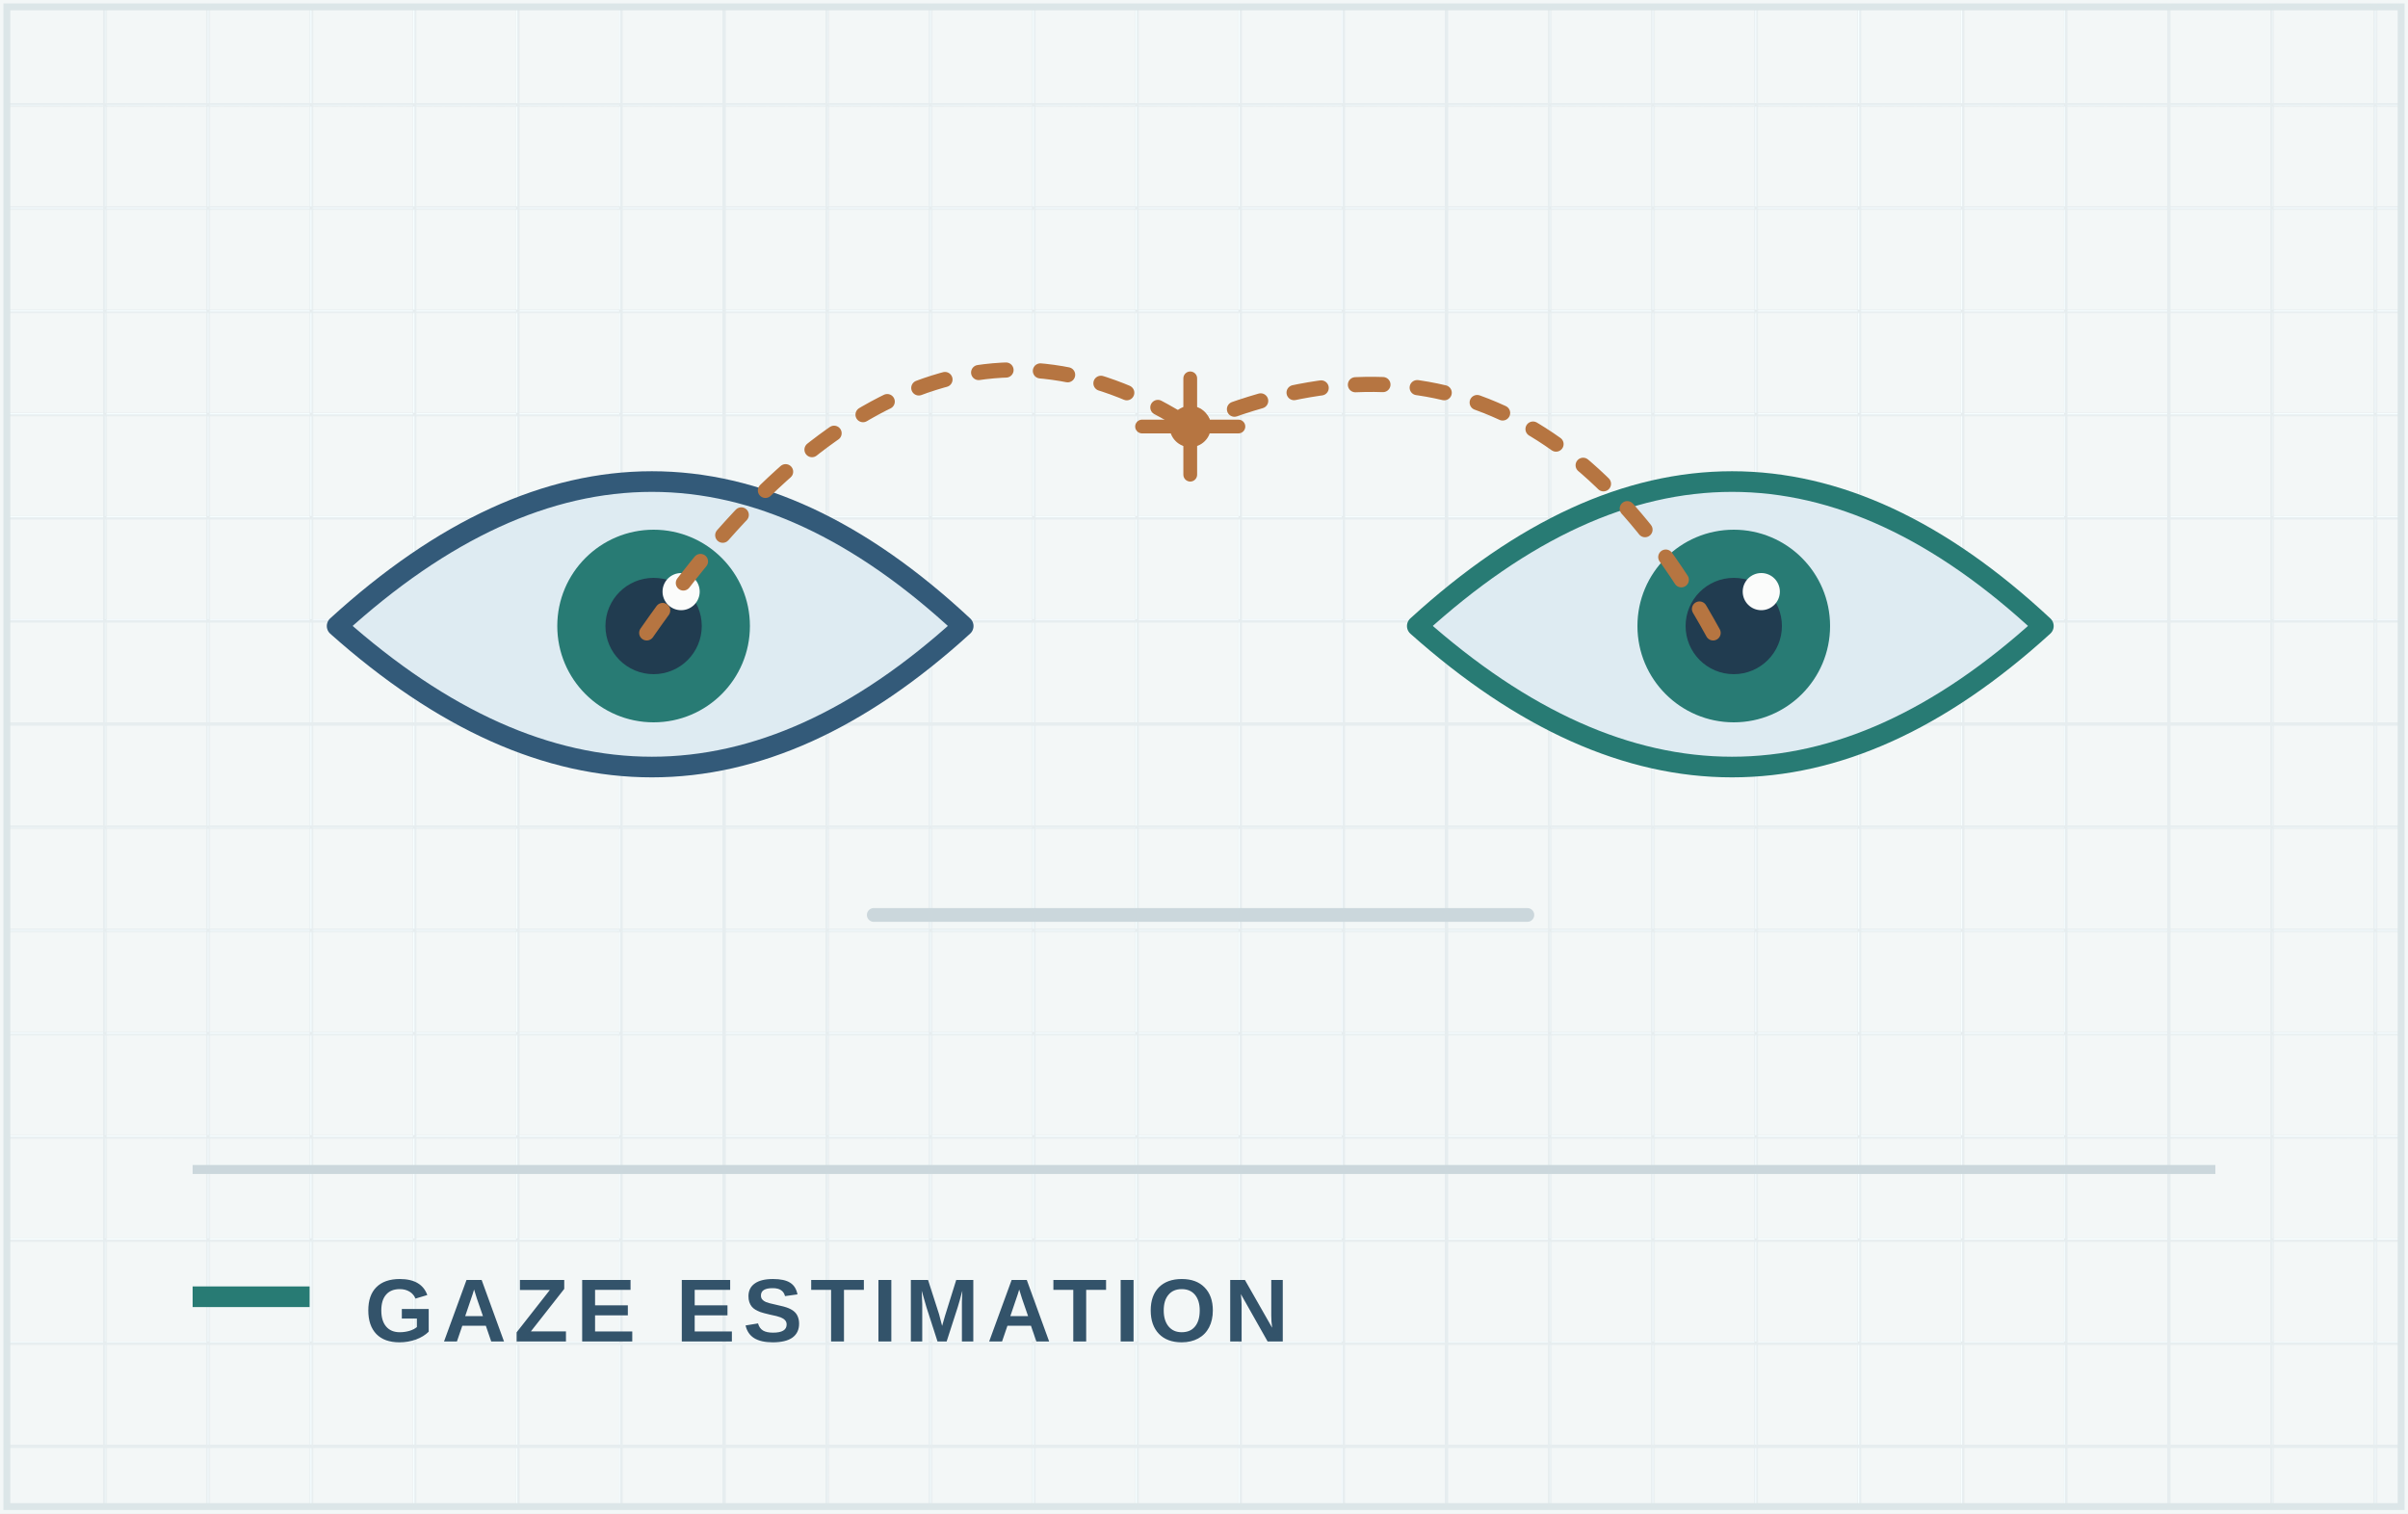
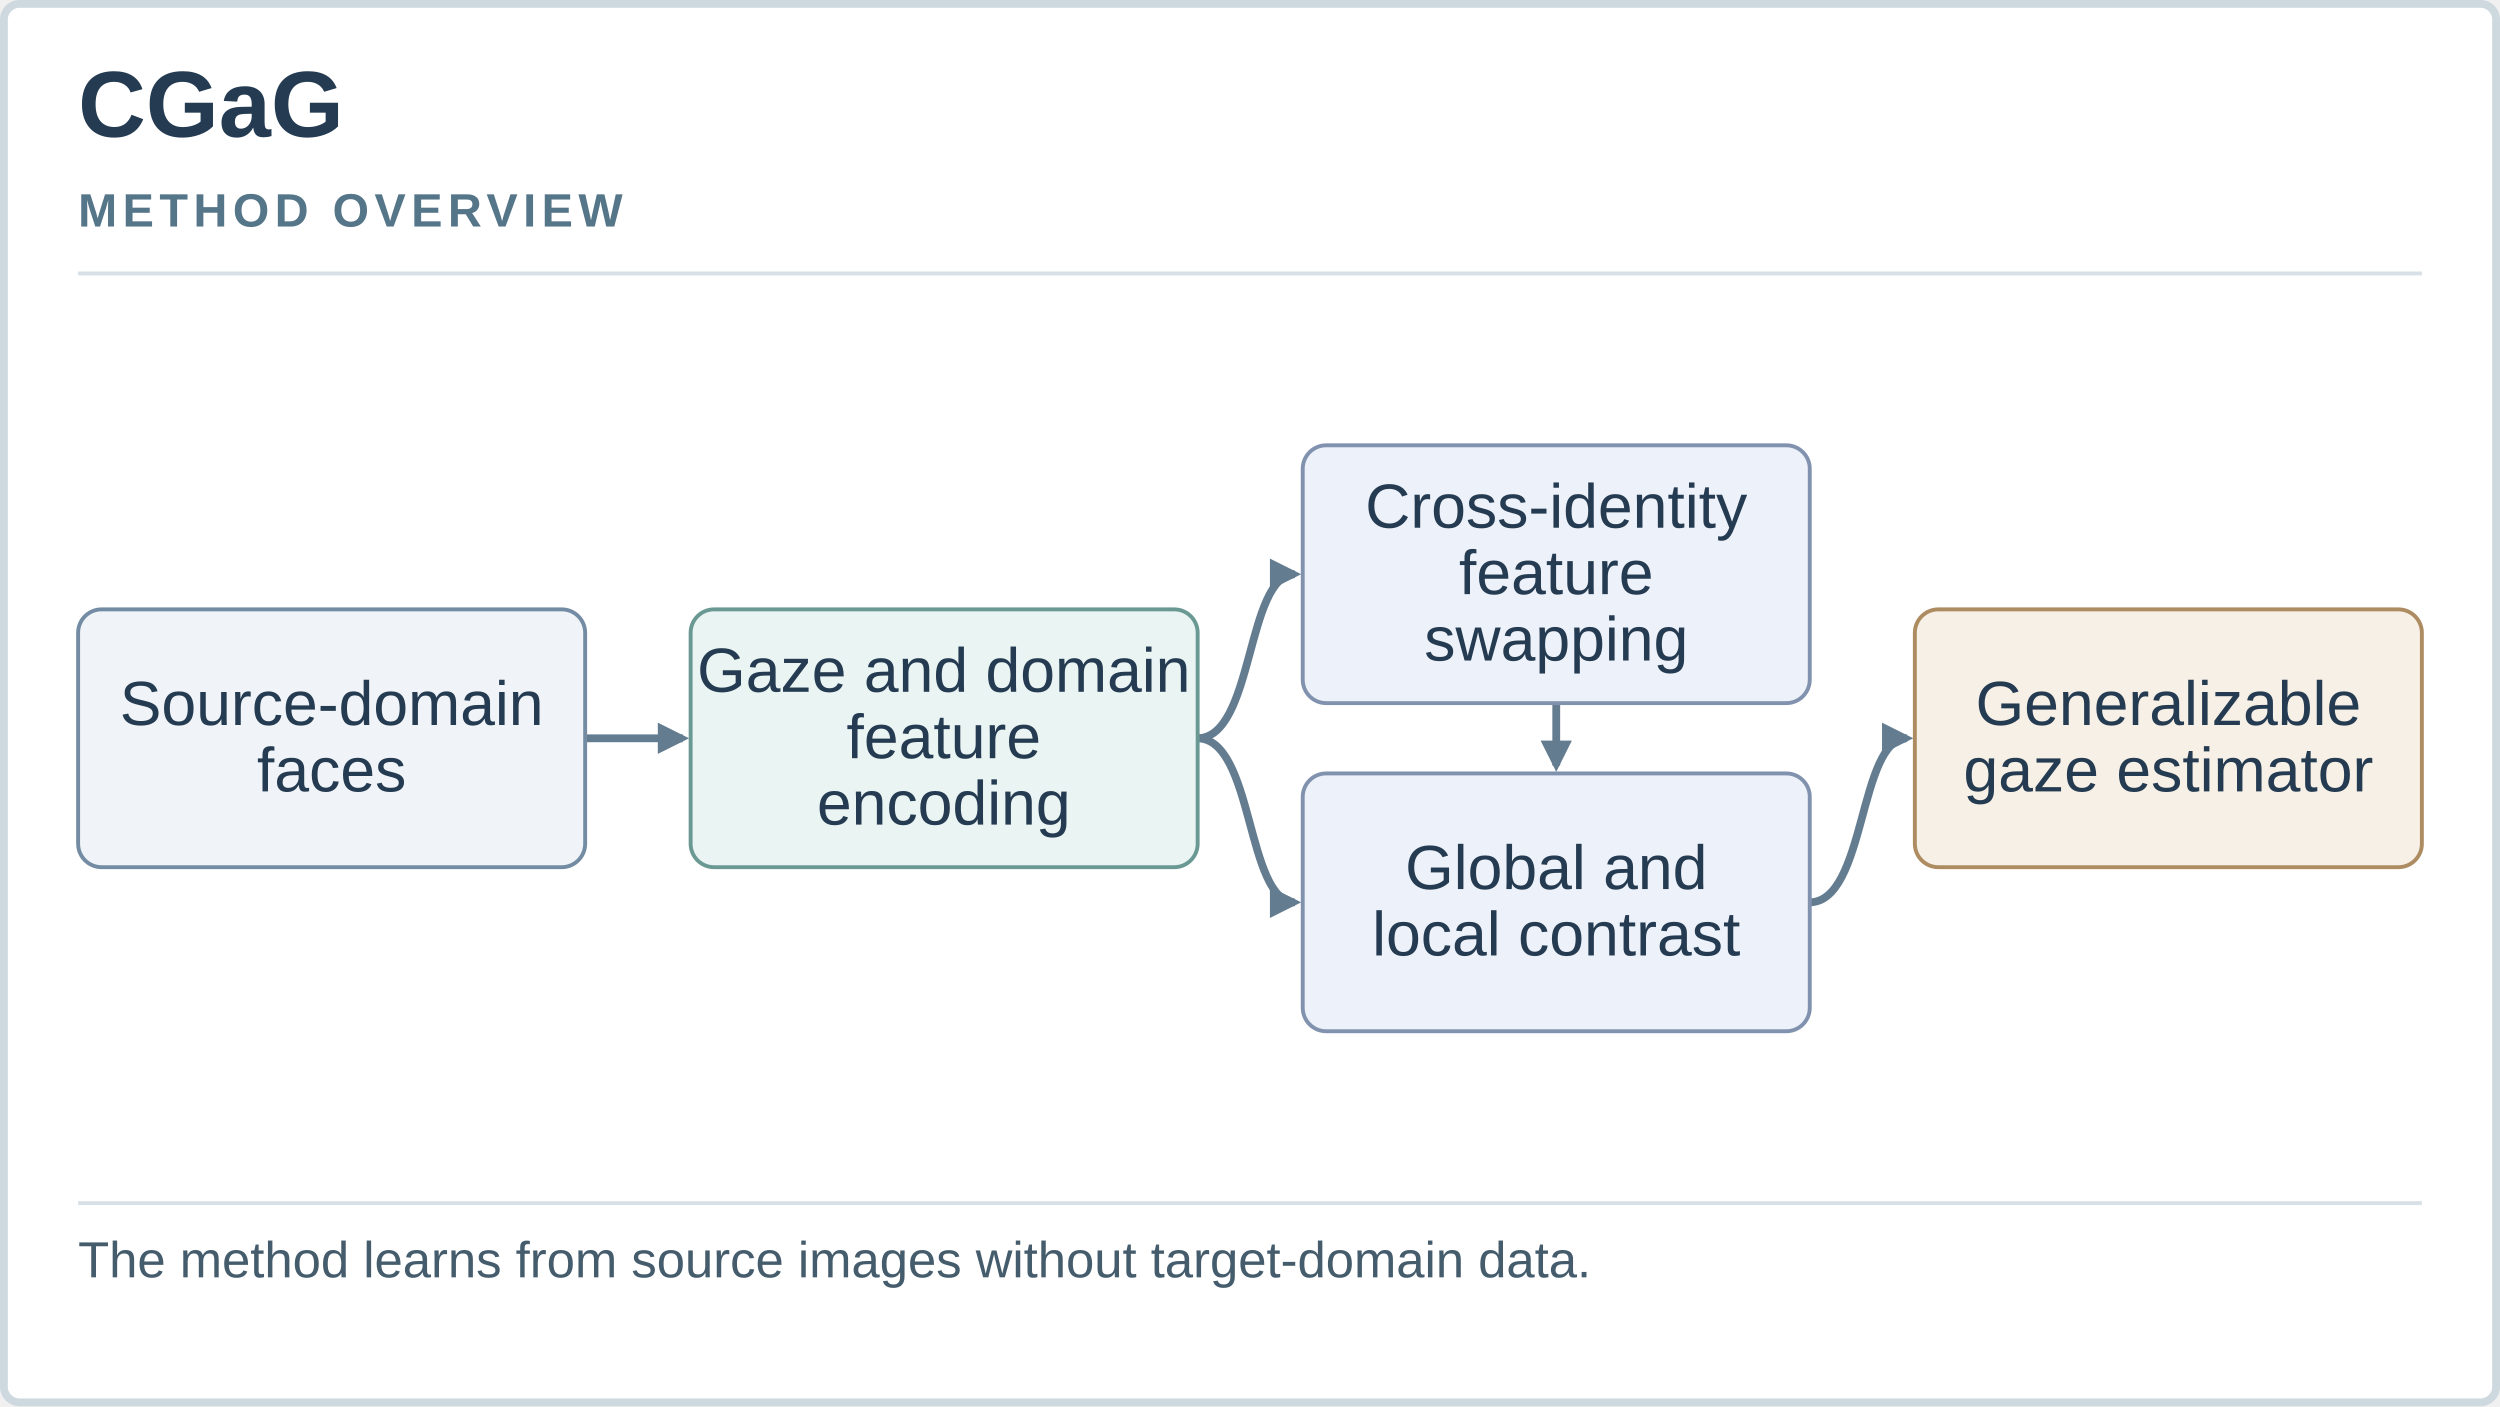
- <svg xmlns="http://www.w3.org/2000/svg" viewBox="0 0 350 220" width="350" height="220" role="img" aria-label="Gaze Estimation">
+ <svg xmlns="http://www.w3.org/2000/svg" viewBox="0 0 640 360" width="640" height="360" role="img" aria-labelledby="title desc">
  <defs>
-     <pattern id="grid" width="15" height="15" patternUnits="userSpaceOnUse">
-       <path d="M15 0H0V15" fill="none" stroke="#e6edef" />
-     </pattern>
+     <marker id="arrow" viewBox="0 0 10 10" refX="8" refY="5" markerWidth="4" markerHeight="4" orient="auto">
+       <path d="M0 0L10 5L0 10Z" fill="#647c90" />
+     </marker>
  </defs>
-   <rect width="350" height="220" fill="#f3f7f7" />
-   <rect x="1" y="1" width="348" height="218" fill="url(#grid)" stroke="#dce6e8" />
-   <g>
-     <g transform="translate(49 66) scale(1)">
-       <path d="M0 25Q46-17 91 25 46 66 0 25Z" fill="#deebf2" stroke="#335a79" stroke-width="3" stroke-linecap="round" stroke-linejoin="round" />
-       <circle cx="46" cy="25" r="14" fill="#287b74" />
-       <circle cx="46" cy="25" r="7" fill="#213c50" />
-       <circle cx="50" cy="20" r="2.7" fill="#fbfcfb" />
+   <rect x="1" y="1" width="638" height="358" rx="4" fill="#fff" stroke="#cdd8df" stroke-width="2" />
+   <g font-family="Arial, sans-serif" fill="#243b51">
+     <text x="20" y="35" font-size="24" font-weight="700">CGaG</text>
+     <text x="20" y="58" font-size="12" font-weight="700" letter-spacing="1.4" fill="#557589">METHOD OVERVIEW</text>
+     <path d="M20 70H620 M20 308H620" stroke="#d7e0e6" />
+     <g stroke="#647c90" stroke-width="2" fill="none">
+       <path d="M149.8 189.0 C164.3 189.0 162.2 189.0 174.8 189.0" marker-end="url(#arrow)" />
+       <path d="M306.5 189.0 C321.1 189.0 318.9 147.0 331.5 147.0" marker-end="url(#arrow)" />
+       <path d="M306.5 189.0 C321.1 189.0 318.9 231.0 331.5 231.0" marker-end="url(#arrow)" />
+       <path d="M463.2 231.0 C477.8 231.0 475.7 189.0 488.2 189.0" marker-end="url(#arrow)" />
+       <path d="M398.4 180.0V196.0" marker-end="url(#arrow)" />
    </g>
-     <g transform="translate(206 66) scale(1)">
-       <path d="M0 25Q46-17 91 25 46 66 0 25Z" fill="#deebf2" stroke="#287b74" stroke-width="3" stroke-linecap="round" stroke-linejoin="round" />
-       <circle cx="46" cy="25" r="14" fill="#287b74" />
-       <circle cx="46" cy="25" r="7" fill="#213c50" />
-       <circle cx="50" cy="20" r="2.7" fill="#fbfcfb" />
-     </g>
-     <path d="M94 92Q133 36 173 62m76 30Q221 41 173 62" fill="none" stroke="#b67541" stroke-width="2.2" stroke-linecap="round" stroke-linejoin="round" stroke-dasharray="4 5" />
-     <path d="M166 62L180 62" fill="none" stroke="#b67541" stroke-width="2" stroke-linecap="round" stroke-linejoin="round" />
-     <path d="M173 55L173 69" fill="none" stroke="#b67541" stroke-width="2" stroke-linecap="round" stroke-linejoin="round" />
-     <circle cx="173" cy="62" r="3" fill="#b67541" />
-     <path d="M127 133L222 133" fill="none" stroke="#cbd7dc" stroke-width="2" stroke-linecap="round" stroke-linejoin="round" />
+     <rect x="20.0" y="156.0" width="129.8" height="66" rx="6" fill="#f0f4f8" stroke="#738ca3" />
+     <text x="84.9" y="185.6" text-anchor="middle" font-size="16">Source-domain</text>
+     <text x="84.9" y="202.6" text-anchor="middle" font-size="16">faces</text>
+     <rect x="176.8" y="156.0" width="129.8" height="66" rx="6" fill="#eaf4f3" stroke="#6a9994" />
+     <text x="241.6" y="177.1" text-anchor="middle" font-size="16">Gaze and domain</text>
+     <text x="241.6" y="194.1" text-anchor="middle" font-size="16">feature</text>
+     <text x="241.6" y="211.1" text-anchor="middle" font-size="16">encoding</text>
+     <rect x="333.5" y="114.0" width="129.8" height="66" rx="6" fill="#edf1f9" stroke="#8192af" />
+     <text x="398.4" y="135.1" text-anchor="middle" font-size="16">Cross-identity</text>
+     <text x="398.4" y="152.1" text-anchor="middle" font-size="16">feature</text>
+     <text x="398.4" y="169.1" text-anchor="middle" font-size="16">swapping</text>
+     <rect x="333.5" y="198.0" width="129.8" height="66" rx="6" fill="#edf1f9" stroke="#8192af" />
+     <text x="398.4" y="227.6" text-anchor="middle" font-size="16">Global and</text>
+     <text x="398.4" y="244.6" text-anchor="middle" font-size="16">local contrast</text>
+     <rect x="490.2" y="156.0" width="129.8" height="66" rx="6" fill="#f7f0e6" stroke="#ad8c62" />
+     <text x="555.1" y="185.6" text-anchor="middle" font-size="16">Generalizable</text>
+     <text x="555.1" y="202.6" text-anchor="middle" font-size="16">gaze estimator</text>
+     <text x="20" y="327" font-size="13" fill="#455c6c">The method learns from source images without target-domain data.</text>
  </g>
-   <path d="M28 170H322" fill="none" stroke="#cbd7dc" stroke-width="1.3" />
-   <rect x="28" y="187" width="17" height="3" fill="#287b74" />
-   <text x="53" y="195" fill="#33536a" font-family="Arial,sans-serif" font-size="13" font-weight="700" letter-spacing="1.1">GAZE ESTIMATION</text>
</svg>
